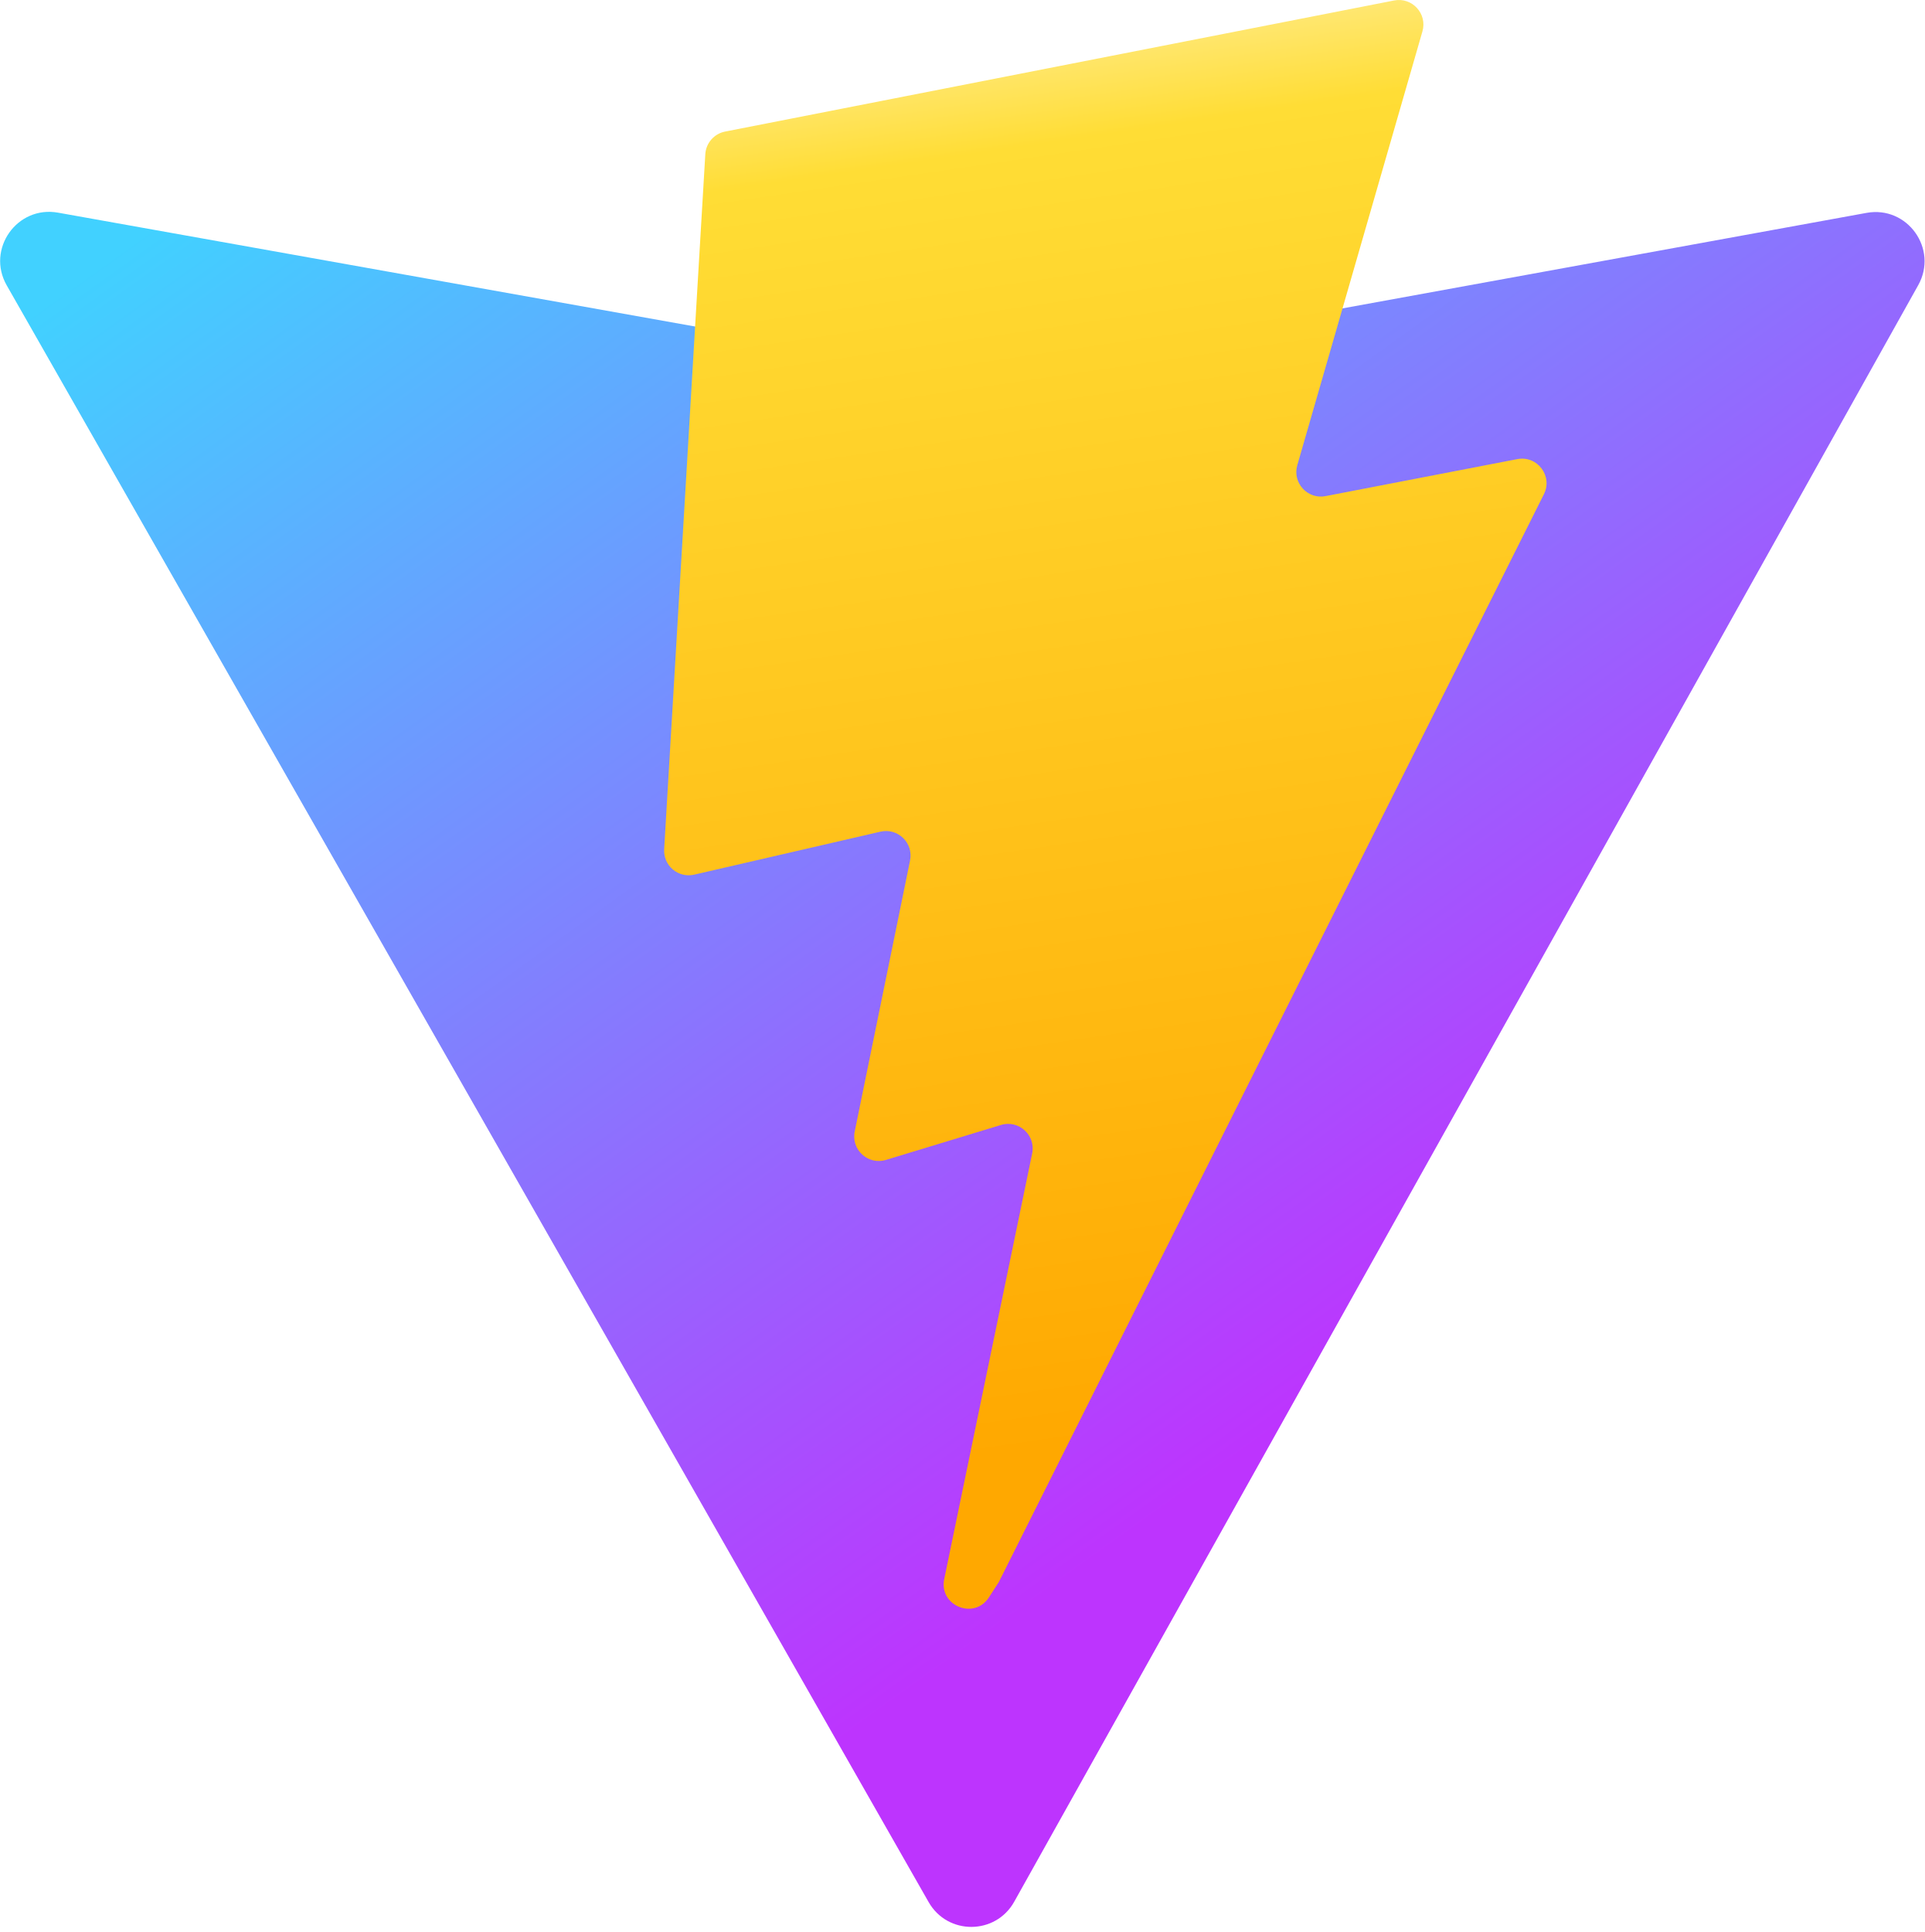
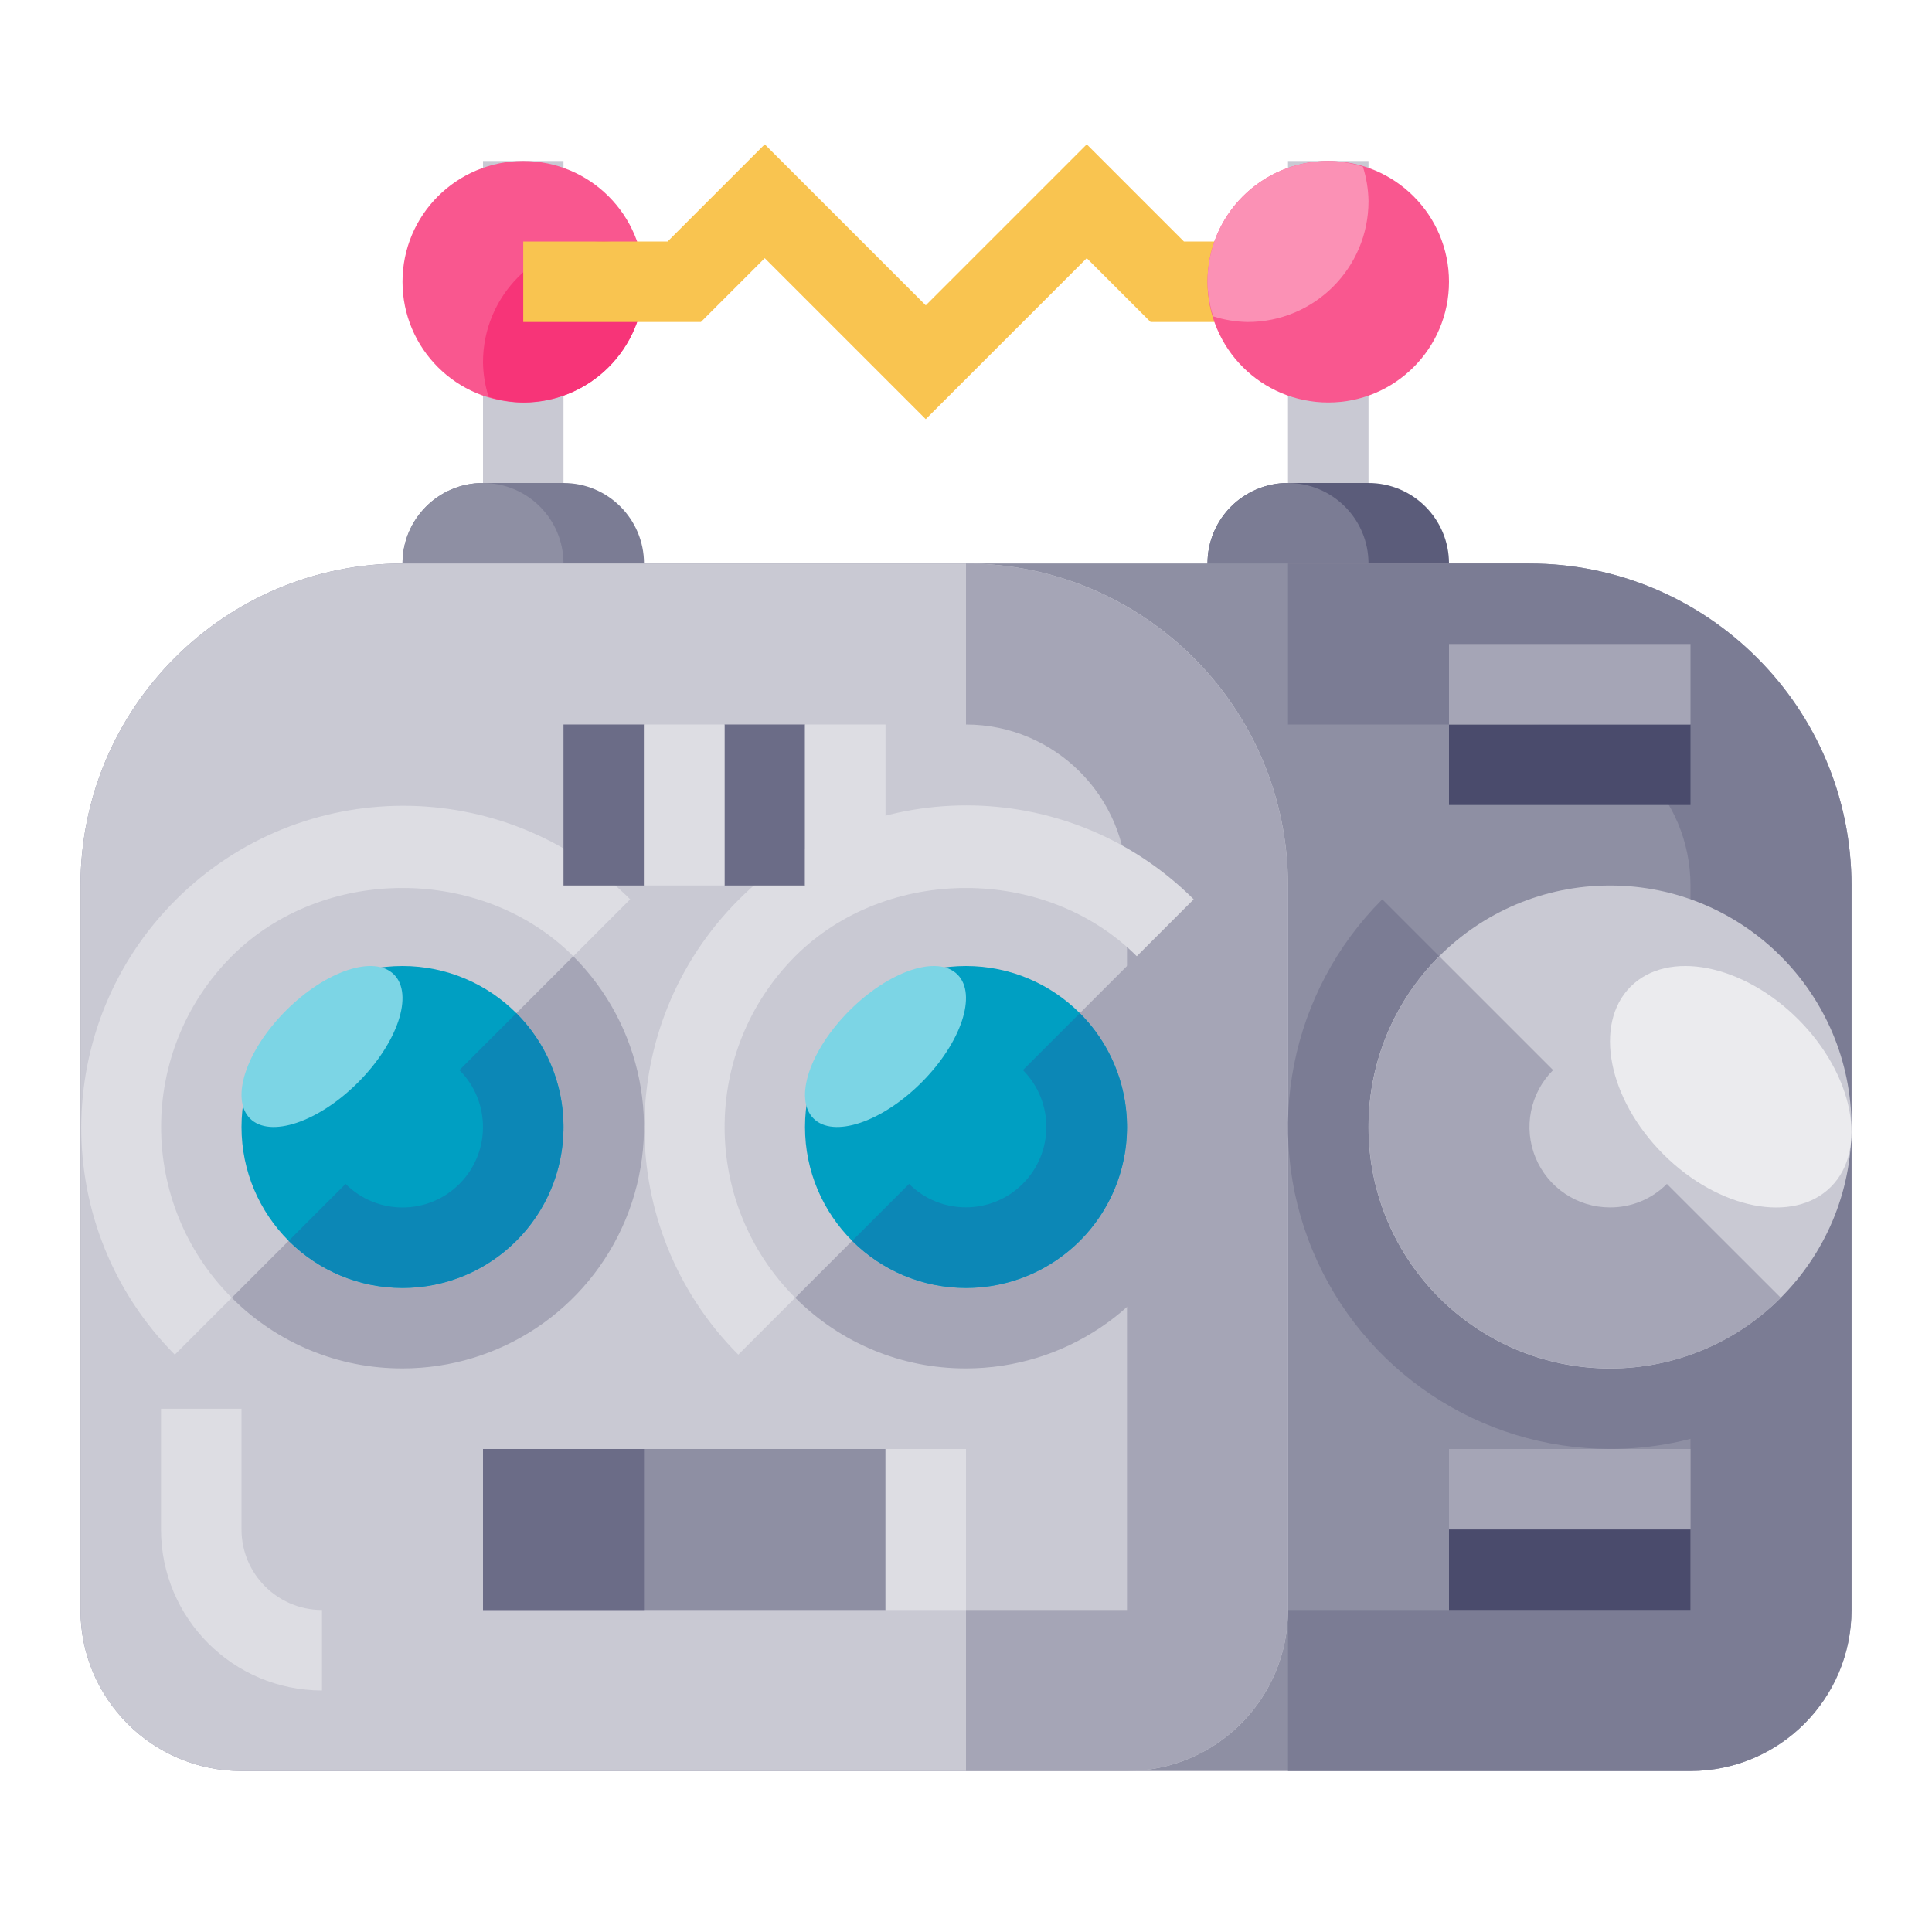
- <svg xmlns="http://www.w3.org/2000/svg" aria-hidden="true" role="img" class="iconify iconify--logos" width="31.88" height="32" preserveAspectRatio="xMidYMid meet" viewBox="0 0 256 257">
-   <defs>
-     <linearGradient id="IconifyId1813088fe1fbc01fb466" x1="-.828%" x2="57.636%" y1="7.652%" y2="78.411%">
-       <stop offset="0%" stop-color="#41D1FF" />
-       <stop offset="100%" stop-color="#BD34FE" />
-     </linearGradient>
-     <linearGradient id="IconifyId1813088fe1fbc01fb467" x1="43.376%" x2="50.316%" y1="2.242%" y2="89.03%">
-       <stop offset="0%" stop-color="#FFEA83" />
-       <stop offset="8.333%" stop-color="#FFDD35" />
-       <stop offset="100%" stop-color="#FFA800" />
-     </linearGradient>
-   </defs>
-   <path fill="url(#IconifyId1813088fe1fbc01fb466)" d="M255.153 37.938L134.897 252.976c-2.483 4.44-8.862 4.466-11.382.048L.875 37.958c-2.746-4.814 1.371-10.646 6.827-9.67l120.385 21.517a6.537 6.537 0 0 0 2.322-.004l117.867-21.483c5.438-.991 9.574 4.796 6.877 9.62Z" />
-   <path fill="url(#IconifyId1813088fe1fbc01fb467)" d="M185.432.063L96.44 17.501a3.268 3.268 0 0 0-2.634 3.014l-5.474 92.456a3.268 3.268 0 0 0 3.997 3.378l24.777-5.718c2.318-.535 4.413 1.507 3.936 3.838l-7.361 36.047c-.495 2.426 1.782 4.5 4.151 3.78l15.304-4.649c2.372-.72 4.652 1.36 4.15 3.788l-11.698 56.621c-.732 3.542 3.979 5.473 5.943 2.437l1.313-2.028l72.516-144.72c1.215-2.423-.88-5.186-3.54-4.672l-25.505 4.922c-2.396.462-4.435-1.77-3.759-4.114l16.646-57.705c.677-2.35-1.37-4.583-3.769-4.113Z" />
+ <svg xmlns="http://www.w3.org/2000/svg" viewBox="0 0 512 512">
+   <g data-name="Toy Robot">
+     <path style="fill:#c9c9d3" d="M128 42.667h21.333v106.667H128zM341.333 42.667h21.333v106.667h-21.333z" />
+     <path d="M341.333 128h21.334A21.333 21.333 0 0 1 384 149.333v21.334h-64v-21.334A21.333 21.333 0 0 1 341.333 128z" style="fill:#5b5c7a" />
+     <path d="M128 128h21.333a21.333 21.333 0 0 1 21.334 21.333v21.334h-64v-21.334A21.333 21.333 0 0 1 128 128z" style="fill:#7b7c94" />
+     <path d="M128 128a21.333 21.333 0 0 1 21.333 21.333v21.334h-42.666v-21.334A21.333 21.333 0 0 1 128 128z" style="fill:#8e8fa3" />
+     <path d="M341.333 128a21.333 21.333 0 0 1 21.334 21.333v21.334H320v-21.334A21.333 21.333 0 0 1 341.333 128z" style="fill:#7b7c94" />
+     <path d="M106.667 149.333h298.666a85.333 85.333 0 0 1 85.334 85.334v192A42.667 42.667 0 0 1 448 469.333H64a42.667 42.667 0 0 1-42.667-42.666v-192a85.333 85.333 0 0 1 85.334-85.334z" style="fill:#8e8fa3" />
+     <path d="M448 469.333H341.333v-42.666H448v-192A42.716 42.716 0 0 0 405.333 192h-64v-42.667h64a85.424 85.424 0 0 1 85.334 85.334v192A42.716 42.716 0 0 1 448 469.333z" style="fill:#7b7c94" />
+     <path d="M256 149.333H106.667a85.333 85.333 0 0 0-85.334 85.334v192A42.667 42.667 0 0 0 64 469.333h234.667a42.667 42.667 0 0 0 42.666-42.666v-192A85.333 85.333 0 0 0 256 149.333z" style="fill:#c9c9d3" />
+     <path d="M298.667 469.333H256v-42.666h42.667v-192A42.716 42.716 0 0 0 256 192v-42.667a85.424 85.424 0 0 1 85.333 85.334v192a42.716 42.716 0 0 1-42.666 42.666z" style="fill:#a5a5b6" />
+     <path d="M426.667 383.98a85.313 85.313 0 0 1-60.344-145.647l15.083 15.084a64.071 64.071 0 0 0 0 90.5c24.146 24.125 66.375 24.125 90.521 0L487.01 359a84.734 84.734 0 0 1-60.343 24.98z" style="fill:#7b7c94" />
+     <circle cx="426.667" cy="298.667" r="64" style="fill:#c9c9d3" />
+     <path d="M426.677 362.646h-.02a63.993 63.993 0 0 1-45.24-109.23l30.166 30.167a21.313 21.313 0 0 0 15.084 36.396h.01a21.11 21.11 0 0 0 15.063-6.229l30.187 30.167a63.532 63.532 0 0 1-45.25 18.729z" style="fill:#a5a5b6" />
+     <ellipse cx="458.667" cy="288" rx="25.281" ry="37.529" transform="rotate(-45 458.667 288)" style="fill:#ebebee" />
+     <path d="M106.677 362.646h-.01a63.532 63.532 0 0 1-45.25-18.73L76.5 328.834a42.388 42.388 0 0 0 30.167 12.48h.01a42.662 42.662 0 0 0 30.156-72.813l15.084-15.083a63.98 63.98 0 0 1-45.24 109.229z" style="fill:#a5a5b6" />
+     <circle cx="106.667" cy="298.667" r="42.667" style="fill:#009fc2" />
+     <path d="M46.323 359A85.332 85.332 0 0 1 167.01 238.333l-15.083 15.084c-24.146-24.125-66.375-24.125-90.52 0a64.071 64.071 0 0 0 0 90.5zM195.656 359a85.332 85.332 0 0 1 120.688-120.667l-15.084 15.084c-24.145-24.125-66.375-24.125-90.52 0a64.071 64.071 0 0 0 0 90.5z" style="fill:#dddde3" />
+     <ellipse cx="85.333" cy="277.333" rx="26.979" ry="13.489" transform="rotate(-45 85.333 277.333)" style="fill:#7cd5e5" />
+     <path d="M106.667 341.313a42.54 42.54 0 0 1-30.167-12.48l15.083-15.083a21.331 21.331 0 0 0 30.167-30.167l15.083-15.083a42.646 42.646 0 0 1-30.166 72.813z" style="fill:#0c87b6" />
+     <path d="M256.01 362.646H256a63.532 63.532 0 0 1-45.25-18.73l15.083-15.083A42.388 42.388 0 0 0 256 341.313h.01a42.662 42.662 0 0 0 30.157-72.813l15.083-15.083a63.98 63.98 0 0 1-45.24 109.229z" style="fill:#a5a5b6" />
+     <circle cx="256" cy="298.667" r="42.667" style="fill:#009fc2" />
+     <path d="M256 341.313a42.54 42.54 0 0 1-30.167-12.48l15.084-15.083a21.331 21.331 0 0 0 30.166-30.167l15.084-15.083A42.646 42.646 0 0 1 256 341.313z" style="fill:#0c87b6" />
+     <path style="fill:#4a4b6c" d="M384 192h64v21.333h-64z" />
+     <path style="fill:#a5a5b6" d="M384 170.667h64V192h-64zM384 384h64v21.333h-64z" />
+     <path style="fill:#4a4b6c" d="M384 405.333h64v21.333h-64z" />
+     <path style="fill:#8e8fa3" d="M128 384h106.667v42.667H128z" />
+     <path style="fill:#6b6c87" d="M128 384h42.667v42.667H128zM149.333 192h21.333v42.667h-21.333zM192 192h21.333v42.667H192z" />
+     <path style="fill:#dddde3" d="M170.667 192H192v42.667h-21.333zM213.333 192h21.333v42.667h-21.333z" />
+     <circle cx="138.667" cy="74.667" r="32" style="fill:#f9578f" />
+     <path d="M128 96a31.626 31.626 0 0 0 1.495 9.172 31.627 31.627 0 0 0 9.172 1.495 32 32 0 0 0 32-32 31.627 31.627 0 0 0-1.495-9.172A31.626 31.626 0 0 0 160 64a32 32 0 0 0-32 32z" style="fill:#f73478" />
+     <path style="fill:#f9c450" d="m245.333 111.083-42.666-42.666-16.917 16.916h-47.083V64h38.25l25.75-25.75 42.666 42.667L288 38.25 313.75 64h16.917v21.333h-25.75L288 68.417l-42.667 42.666z" />
+     <circle cx="352" cy="74.667" r="32" style="fill:#f9578f" />
+     <path d="M320 74.667a31.626 31.626 0 0 0 1.495 9.172 31.626 31.626 0 0 0 9.172 1.494 32 32 0 0 0 32-32 31.627 31.627 0 0 0-1.495-9.172A31.626 31.626 0 0 0 352 42.667a32 32 0 0 0-32 32z" style="fill:#fb91b5" />
+     <ellipse cx="234.667" cy="277.333" rx="26.979" ry="13.489" transform="rotate(-45 234.667 277.333)" style="fill:#7cd5e5" />
+     <path style="fill:#dddde3" d="M234.667 384H256v42.667h-21.333zM85.333 448a42.716 42.716 0 0 1-42.666-42.667v-32H64v32a21.354 21.354 0 0 0 21.333 21.334z" />
+   </g>
</svg>
